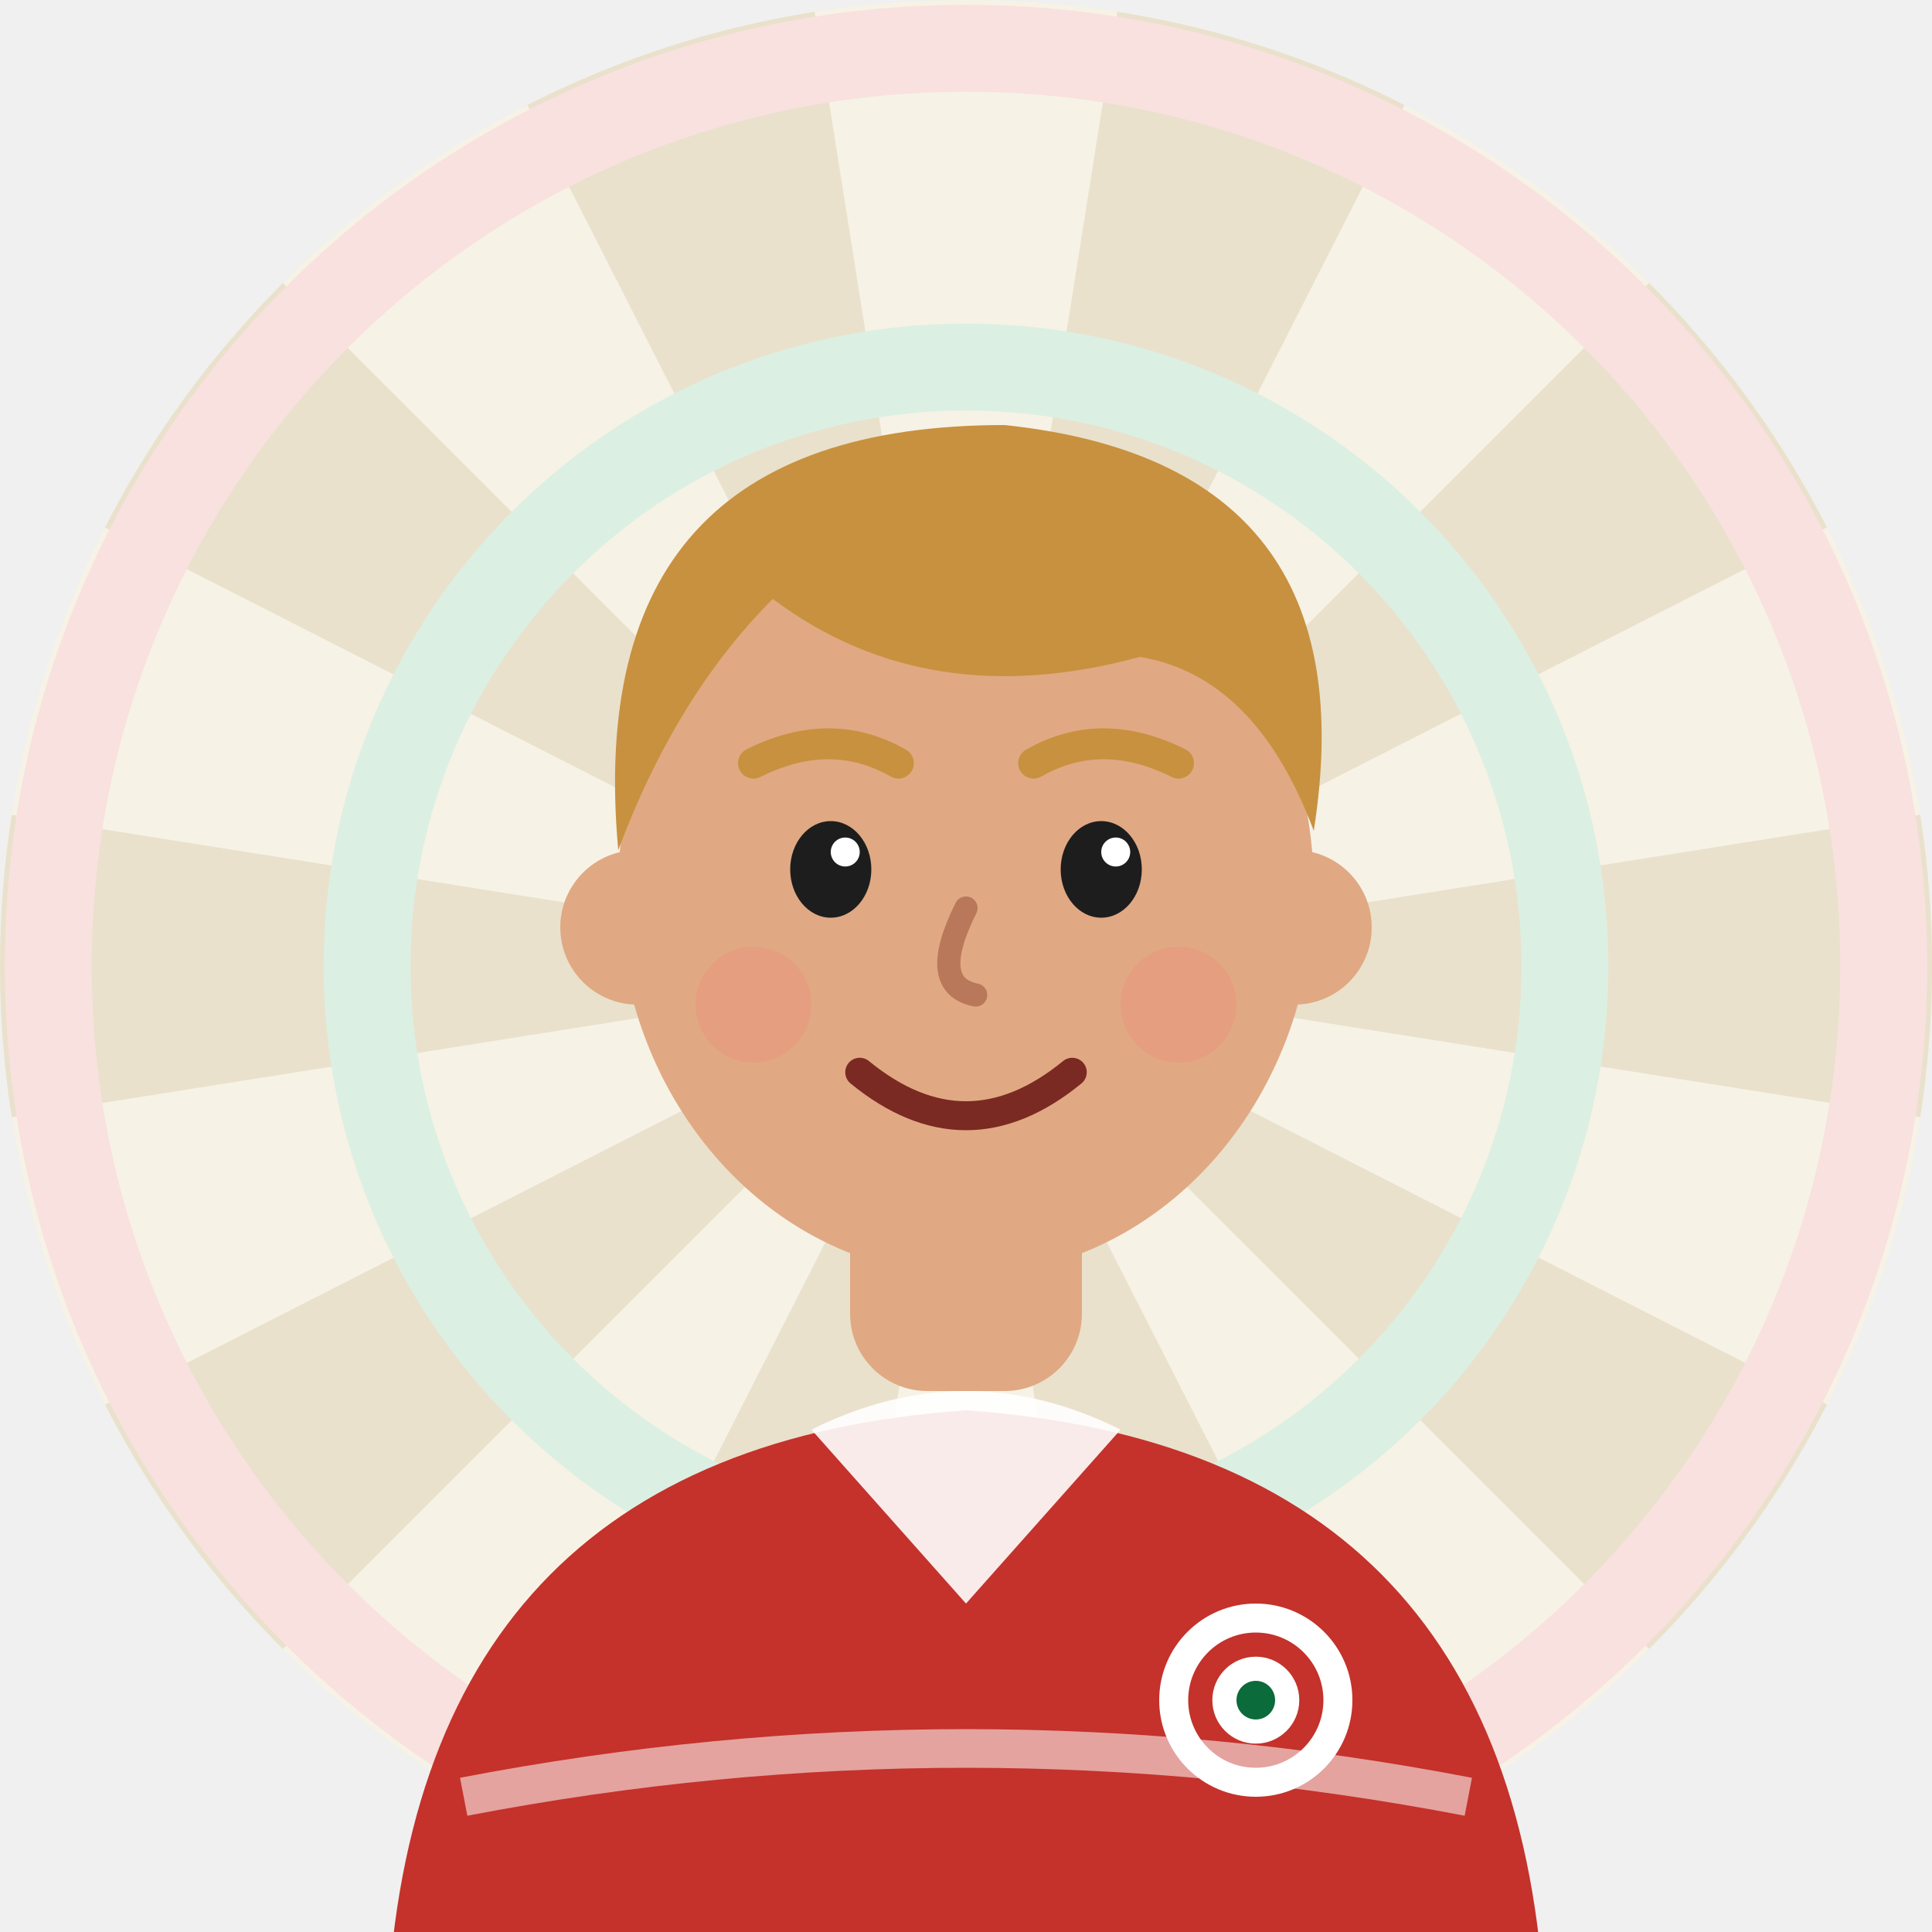
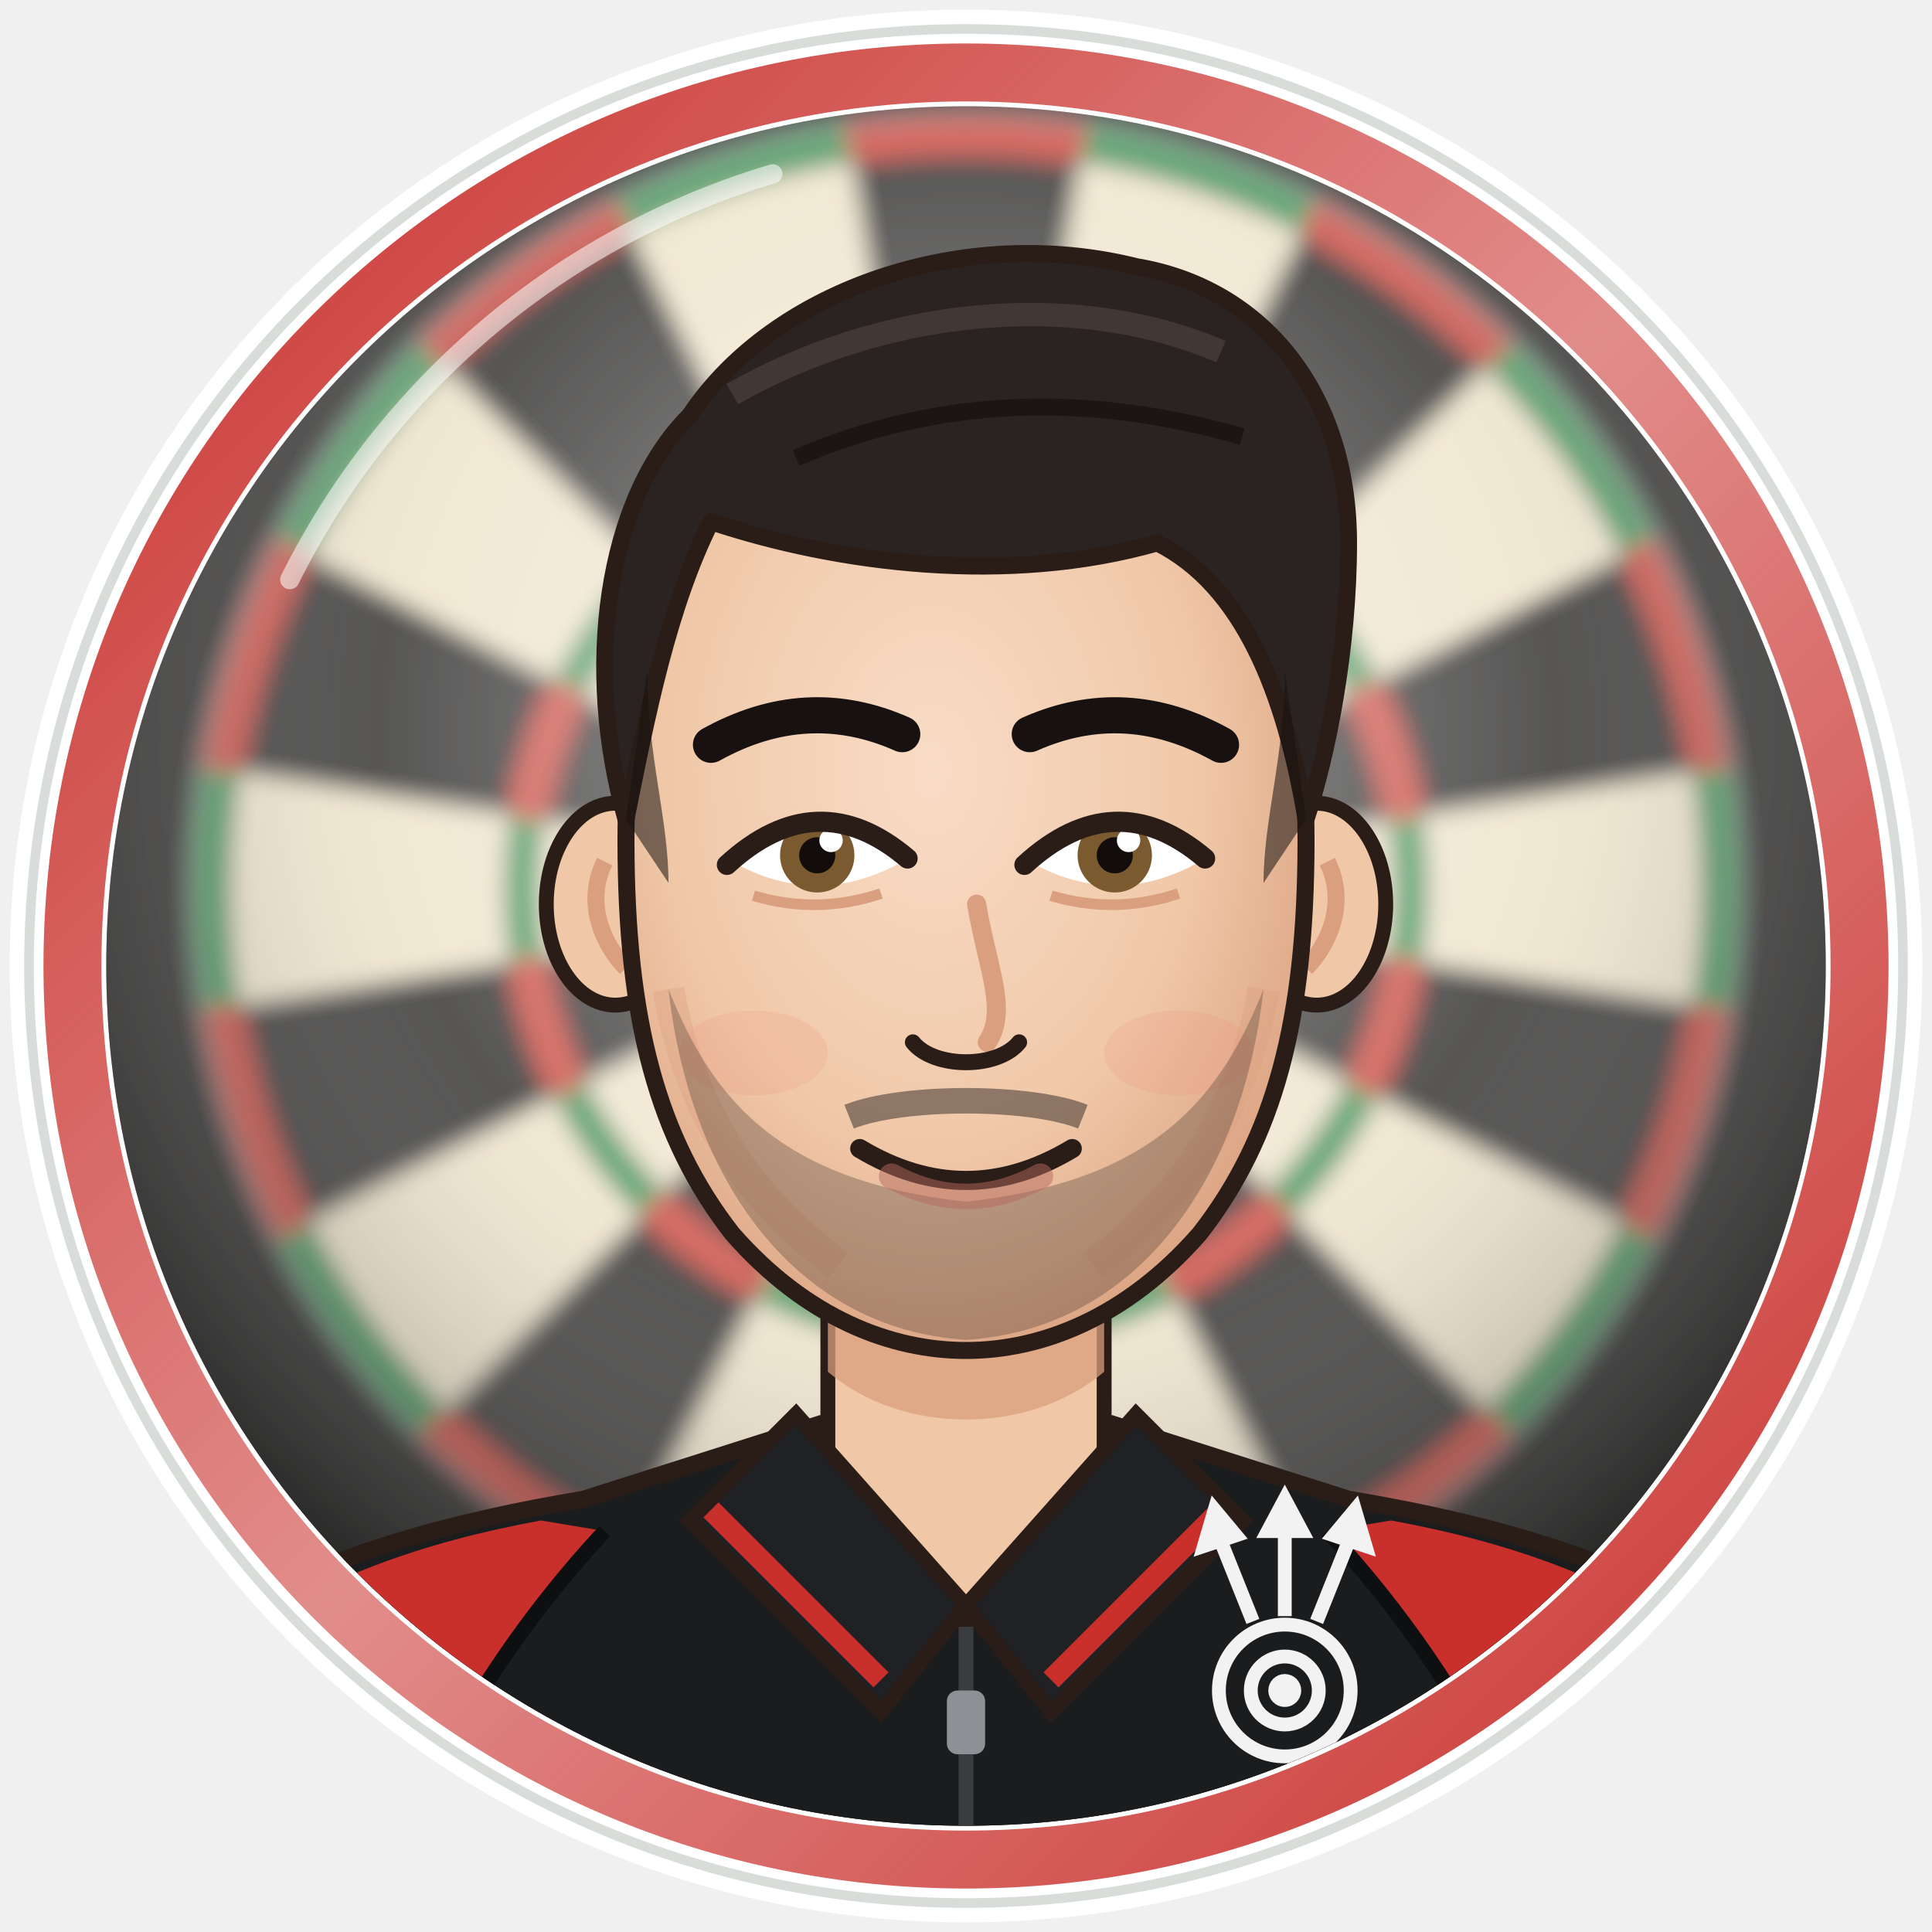
<svg xmlns="http://www.w3.org/2000/svg" viewBox="0 0 200 200" width="200" height="200">
-   <clipPath id="c9">
-     <circle cx="100" cy="100" r="100" />
-   </clipPath>
-   <g clip-path="url(#c9)">
-     <rect x="0" y="0" width="200" height="200" fill="#f4efe2" />
-     <path d="M100,100 L76.5,-48.2 L123.5,-48.2 Z" fill="#f7f2e6" />
-     <path d="M100,100 L123.5,-48.2 L168.1,-33.7 Z" fill="#e9e1cc" />
-     <path d="M100,100 L168.1,-33.7 L206.1,-6.1 Z" fill="#f7f2e6" />
-     <path d="M100,100 L206.1,-6.1 L233.7,31.9 Z" fill="#e9e1cc" />
-     <path d="M100,100 L233.7,31.9 L248.2,76.5 Z" fill="#f7f2e6" />
-     <path d="M100,100 L248.2,76.5 L248.2,123.5 Z" fill="#e9e1cc" />
-     <path d="M100,100 L248.2,123.5 L233.7,168.1 Z" fill="#f7f2e6" />
-     <path d="M100,100 L233.7,168.1 L206.1,206.1 Z" fill="#e9e1cc" />
-     <path d="M100,100 L206.1,206.1 L168.1,233.7 Z" fill="#f7f2e6" />
-     <path d="M100,100 L168.1,233.7 L123.5,248.2 Z" fill="#e9e1cc" />
-     <path d="M100,100 L123.5,248.2 L76.5,248.2 Z" fill="#f7f2e6" />
-     <path d="M100,100 L76.5,248.2 L31.9,233.7 Z" fill="#e9e1cc" />
-     <path d="M100,100 L31.9,233.7 L-6.1,206.1 Z" fill="#f7f2e6" />
-     <path d="M100,100 L-6.1,206.1 L-33.7,168.1 Z" fill="#e9e1cc" />
-     <path d="M100,100 L-33.7,168.1 L-48.2,123.5 Z" fill="#f7f2e6" />
-     <path d="M100,100 L-48.2,123.5 L-48.2,76.5 Z" fill="#e9e1cc" />
-     <path d="M100,100 L-48.2,76.5 L-33.7,31.9 Z" fill="#f7f2e6" />
-     <path d="M100,100 L-33.7,31.9 L-6.1,-6.1 Z" fill="#e9e1cc" />
-     <path d="M100,100 L-6.1,-6.1 L31.9,-33.7 Z" fill="#f7f2e6" />
-     <path d="M100,100 L31.9,-33.7 L76.5,-48.2 Z" fill="#e9e1cc" />
-     <circle cx="100" cy="100" r="62.0" fill="none" stroke="#dcefe3" stroke-width="9" />
-     <circle cx="100" cy="100" r="95.0" fill="none" stroke="#f8e1df" stroke-width="9" />
+   <defs>
+     <clipPath id="in9">
+       <circle cx="100" cy="100" r="89" />
+     </clipPath>
+     <radialGradient id="glow9" cx="50%" cy="38%" r="55%">
+       <stop offset="0" stop-color="#fff" stop-opacity=".55" />
+       <stop offset=".55" stop-color="#fff" stop-opacity=".12" />
+       <stop offset="1" stop-color="#000" stop-opacity=".45" />
+     </radialGradient>
+     <radialGradient id="sk9" cx="45%" cy="40%" r="65%">
+       <stop offset="0" stop-color="#f9dcc6" />
+       <stop offset=".6" stop-color="#f0c8a8" />
+       <stop offset="1" stop-color="#d99f7e" />
+     </radialGradient>
+     <linearGradient id="rim9" x1="0" y1="0" x2="1" y2="1">
+       <stop offset="0" stop-color="#c9302c" />
+       <stop offset=".5" stop-color="#c9302c" stop-opacity=".55" />
+       <stop offset="1" stop-color="#c9302c" />
+     </linearGradient>
+     <filter id="bl9" x="-5%" y="-5%" width="110%" height="110%">
+       <feGaussianBlur stdDeviation="1.1" />
+     </filter>
+   </defs>
+   <circle cx="100" cy="100" r="99" fill="#ffffff" />
+   <circle cx="100" cy="100" r="97" fill="none" stroke="#d9ddd9" stroke-width="1" />
+   <circle cx="100" cy="100" r="92.5" fill="none" stroke="url(#rim9)" stroke-width="6" />
+   <g clip-path="url(#in9)">
+     <g filter="url(#bl9)" opacity=".92">
+       <circle cx="100" cy="92" r="100.0" fill="#151716" />
+       <path d="M100,92 L88.11,16.94 A76.0,76.0 0 0 1 111.89,16.94 Z" fill="#1c1c1c" />
+       <path d="M88.11,16.94 L87.49,12.98 A80,80 0 0 1 112.51,12.98 L111.89,16.94 A76.0,76.0 0 0 0 88.11,16.94 Z" fill="#c8392f" />
+       <path d="M93.12,48.54 L92.49,44.59 A48.0,48.0 0 0 1 107.51,44.59 L106.88,48.54 A44.0,44.0 0 0 0 93.12,48.54 Z" fill="#c8392f" />
+       <path d="M100,92 L111.89,16.94 A76.0,76.0 0 0 1 134.50,24.28 Z" fill="#eee3c8" />
+       <path d="M111.89,16.94 L112.51,12.98 A80,80 0 0 1 136.32,20.72 L134.50,24.28 A76.0,76.0 0 0 0 111.89,16.94 Z" fill="#2e8b4c" />
+       <path d="M106.88,48.54 L107.51,44.59 A48.0,48.0 0 0 1 121.79,49.23 L119.98,52.80 A44.0,44.0 0 0 0 106.88,48.54 Z" fill="#2e8b4c" />
+       <path d="M100,92 L134.50,24.28 A76.0,76.0 0 0 1 153.74,38.26 Z" fill="#1c1c1c" />
+       <path d="M134.50,24.28 L136.32,20.72 A80,80 0 0 1 156.57,35.43 L153.74,38.26 A76.0,76.0 0 0 0 134.50,24.28 Z" fill="#c8392f" />
+       <path d="M119.98,52.80 L121.79,49.23 A48.0,48.0 0 0 1 133.94,58.06 L131.11,60.89 A44.0,44.0 0 0 0 119.98,52.80 Z" fill="#c8392f" />
+       <path d="M100,92 L153.74,38.26 A76.0,76.0 0 0 1 167.72,57.50 Z" fill="#eee3c8" />
+       <path d="M153.74,38.26 L156.57,35.43 A80,80 0 0 1 171.28,55.68 L167.72,57.50 A76.0,76.0 0 0 0 153.74,38.26 Z" fill="#2e8b4c" />
+       <path d="M131.11,60.89 L133.94,58.06 A48.0,48.0 0 0 1 142.77,70.21 L139.20,72.02 A44.0,44.0 0 0 0 131.11,60.89 Z" fill="#2e8b4c" />
+       <path d="M100,92 L167.72,57.50 A76.0,76.0 0 0 1 175.06,80.11 Z" fill="#1c1c1c" />
+       <path d="M167.72,57.50 L171.28,55.68 A80,80 0 0 1 179.02,79.49 L175.06,80.11 A76.0,76.0 0 0 0 167.72,57.50 Z" fill="#c8392f" />
+       <path d="M139.20,72.02 L142.77,70.21 A48.0,48.0 0 0 1 147.41,84.49 L143.46,85.12 A44.0,44.0 0 0 0 139.20,72.02 Z" fill="#c8392f" />
+       <path d="M100,92 L175.06,80.11 A76.0,76.0 0 0 1 175.06,103.89 Z" fill="#eee3c8" />
+       <path d="M175.06,80.11 L179.02,79.49 A80,80 0 0 1 179.02,104.51 L175.06,103.89 A76.0,76.0 0 0 0 175.06,80.11 Z" fill="#2e8b4c" />
+       <path d="M143.46,85.12 L147.41,84.49 A48.0,48.0 0 0 1 147.41,99.51 L143.46,98.88 A44.0,44.0 0 0 0 143.46,85.12 Z" fill="#2e8b4c" />
+       <path d="M100,92 L175.06,103.89 A76.0,76.0 0 0 1 167.72,126.50 Z" fill="#1c1c1c" />
+       <path d="M175.06,103.89 L179.02,104.51 A80,80 0 0 1 171.28,128.32 L167.72,126.50 A76.0,76.0 0 0 0 175.06,103.89 Z" fill="#c8392f" />
+       <path d="M143.46,98.88 L147.41,99.51 A48.0,48.0 0 0 1 142.77,113.79 L139.20,111.98 A44.0,44.0 0 0 0 143.46,98.88 Z" fill="#c8392f" />
+       <path d="M100,92 L167.72,126.50 A76.0,76.0 0 0 1 153.74,145.74 Z" fill="#eee3c8" />
+       <path d="M167.72,126.50 L171.28,128.32 A80,80 0 0 1 156.57,148.57 L153.74,145.74 A76.0,76.0 0 0 0 167.72,126.50 Z" fill="#2e8b4c" />
+       <path d="M139.20,111.98 L142.77,113.79 A48.0,48.0 0 0 1 133.94,125.94 L131.11,123.11 A44.0,44.0 0 0 0 139.20,111.98 Z" fill="#2e8b4c" />
+       <path d="M100,92 L153.74,145.74 A76.0,76.0 0 0 1 134.50,159.72 Z" fill="#1c1c1c" />
+       <path d="M153.74,145.74 L156.57,148.57 A80,80 0 0 1 136.32,163.28 L134.50,159.72 A76.0,76.0 0 0 0 153.74,145.74 Z" fill="#c8392f" />
+       <path d="M131.11,123.11 L133.94,125.94 A48.0,48.0 0 0 1 121.79,134.77 L119.98,131.20 A44.0,44.0 0 0 0 131.11,123.11 Z" fill="#c8392f" />
+       <path d="M100,92 L134.50,159.72 A76.0,76.0 0 0 1 111.89,167.06 Z" fill="#eee3c8" />
+       <path d="M134.50,159.72 L136.32,163.28 A80,80 0 0 1 112.51,171.02 L111.89,167.06 A76.0,76.0 0 0 0 134.50,159.72 Z" fill="#2e8b4c" />
+       <path d="M119.98,131.20 L121.79,134.77 A48.0,48.0 0 0 1 107.51,139.41 L106.88,135.46 A44.0,44.0 0 0 0 119.98,131.20 Z" fill="#2e8b4c" />
+       <path d="M100,92 L111.89,167.06 A76.0,76.0 0 0 1 88.11,167.06 Z" fill="#1c1c1c" />
+       <path d="M111.89,167.06 L112.51,171.02 A80,80 0 0 1 87.49,171.02 L88.11,167.06 A76.0,76.0 0 0 0 111.89,167.06 Z" fill="#c8392f" />
+       <path d="M106.88,135.46 L107.51,139.41 A48.0,48.0 0 0 1 92.49,139.41 L93.12,135.46 A44.0,44.0 0 0 0 106.88,135.46 Z" fill="#c8392f" />
+       <path d="M100,92 L88.11,167.06 A76.0,76.0 0 0 1 65.50,159.72 Z" fill="#eee3c8" />
+       <path d="M88.11,167.06 L87.49,171.02 A80,80 0 0 1 63.68,163.28 L65.50,159.72 A76.0,76.0 0 0 0 88.11,167.06 Z" fill="#2e8b4c" />
+       <path d="M93.12,135.46 L92.49,139.41 A48.0,48.0 0 0 1 78.21,134.77 L80.02,131.20 A44.0,44.0 0 0 0 93.12,135.46 Z" fill="#2e8b4c" />
+       <path d="M100,92 L65.50,159.72 A76.0,76.0 0 0 1 46.26,145.74 Z" fill="#1c1c1c" />
+       <path d="M65.50,159.72 L63.68,163.28 A80,80 0 0 1 43.43,148.57 L46.26,145.74 A76.0,76.0 0 0 0 65.50,159.72 Z" fill="#c8392f" />
+       <path d="M80.02,131.20 L78.21,134.77 A48.0,48.0 0 0 1 66.06,125.94 L68.89,123.11 A44.0,44.0 0 0 0 80.02,131.20 Z" fill="#c8392f" />
+       <path d="M100,92 L46.26,145.74 A76.0,76.0 0 0 1 32.28,126.50 Z" fill="#eee3c8" />
+       <path d="M46.26,145.74 L43.43,148.57 A80,80 0 0 1 28.72,128.32 L32.28,126.50 A76.0,76.0 0 0 0 46.26,145.74 Z" fill="#2e8b4c" />
+       <path d="M68.89,123.11 L66.06,125.94 A48.0,48.0 0 0 1 57.23,113.79 L60.80,111.98 A44.0,44.0 0 0 0 68.89,123.11 Z" fill="#2e8b4c" />
+       <path d="M100,92 L32.28,126.50 A76.0,76.0 0 0 1 24.94,103.89 Z" fill="#1c1c1c" />
+       <path d="M32.28,126.50 L28.72,128.32 A80,80 0 0 1 20.98,104.51 L24.94,103.89 A76.0,76.0 0 0 0 32.28,126.50 Z" fill="#c8392f" />
+       <path d="M60.80,111.98 L57.23,113.79 A48.0,48.0 0 0 1 52.59,99.51 L56.54,98.88 A44.0,44.0 0 0 0 60.80,111.98 Z" fill="#c8392f" />
+       <path d="M100,92 L24.94,103.89 A76.0,76.0 0 0 1 24.94,80.11 Z" fill="#eee3c8" />
+       <path d="M24.94,103.89 L20.98,104.51 A80,80 0 0 1 20.98,79.49 L24.94,80.11 A76.0,76.0 0 0 0 24.94,103.89 Z" fill="#2e8b4c" />
+       <path d="M56.54,98.88 L52.59,99.51 A48.0,48.0 0 0 1 52.59,84.49 L56.54,85.12 A44.0,44.0 0 0 0 56.54,98.88 Z" fill="#2e8b4c" />
+       <path d="M100,92 L24.94,80.11 A76.0,76.0 0 0 1 32.28,57.50 Z" fill="#1c1c1c" />
+       <path d="M24.94,80.11 L20.98,79.49 A80,80 0 0 1 28.72,55.68 L32.28,57.50 A76.0,76.0 0 0 0 24.94,80.11 Z" fill="#c8392f" />
+       <path d="M56.54,85.12 L52.59,84.49 A48.0,48.0 0 0 1 57.23,70.21 L60.80,72.02 A44.0,44.0 0 0 0 56.54,85.12 Z" fill="#c8392f" />
+       <path d="M100,92 L32.28,57.50 A76.0,76.0 0 0 1 46.26,38.26 Z" fill="#eee3c8" />
+       <path d="M32.28,57.50 L28.72,55.68 A80,80 0 0 1 43.43,35.43 L46.26,38.26 A76.0,76.0 0 0 0 32.28,57.50 Z" fill="#2e8b4c" />
+       <path d="M60.80,72.02 L57.23,70.21 A48.0,48.0 0 0 1 66.06,58.06 L68.89,60.89 A44.0,44.0 0 0 0 60.80,72.02 Z" fill="#2e8b4c" />
+       <path d="M100,92 L46.26,38.26 A76.0,76.0 0 0 1 65.50,24.28 Z" fill="#1c1c1c" />
+       <path d="M46.26,38.26 L43.43,35.43 A80,80 0 0 1 63.68,20.72 L65.50,24.28 A76.0,76.0 0 0 0 46.26,38.26 Z" fill="#c8392f" />
+       <path d="M68.89,60.89 L66.06,58.06 A48.0,48.0 0 0 1 78.21,49.23 L80.02,52.80 A44.0,44.0 0 0 0 68.89,60.89 Z" fill="#c8392f" />
+       <path d="M100,92 L65.50,24.28 A76.0,76.0 0 0 1 88.11,16.94 Z" fill="#eee3c8" />
+       <path d="M65.50,24.28 L63.68,20.72 A80,80 0 0 1 87.49,12.98 L88.11,16.94 A76.0,76.0 0 0 0 65.50,24.28 Z" fill="#2e8b4c" />
+       <path d="M80.02,52.80 L78.21,49.23 A48.0,48.0 0 0 1 92.49,44.59 L93.12,48.54 A44.0,44.0 0 0 0 80.02,52.80 Z" fill="#2e8b4c" />
+       <circle cx="100" cy="92" r="7.2" fill="#2e8b4c" />
+       <circle cx="100" cy="92" r="3.2" fill="#c8392f" />
+       <circle cx="100" cy="92" r="80.0" fill="none" stroke="#9aa09c" stroke-width="0.8" opacity=".6" />
+     </g>
+     <rect x="0" y="0" width="200" height="200" fill="#e9e4d6" opacity=".10" />
+     <rect x="0" y="0" width="200" height="200" fill="url(#glow9)" />
+     <g transform="translate(100 98) scale(1.1) translate(-100 -96)">
+       <path d="M14 200 L16 178 C20 160 40 152 64 148 L86 141 L100 158 L114 141 L136 148 C160 152 180 160 184 178 L186 200 Z" fill="#1b1c1e" stroke="#2a1c16" stroke-width="1.6" />
+       <path d="M16 186 C20 164 38 154 60 150 L66 151 C52 166 44 184 40 200 L14 200 Z" fill="#c9302c" />
+       <path d="M184 186 C180 164 162 154 140 150 L134 151 C148 166 156 184 160 200 L186 200 Z" fill="#c9302c" />
+       <path d="M40 200 C44 184 52 166 66 151" stroke="#0e0f10" stroke-width="1.4" fill="none" />
+       <path d="M160 200 C156 184 148 166 134 151" stroke="#0e0f10" stroke-width="1.4" fill="none" />
+       <path d="M87 118 L87 146 L100 160 L113 146 L113 118 Z" fill="#f0c8a8" stroke="#2a1c16" stroke-width="1.4" />
+       <path d="M87 124 C94 134 106 134 113 124 L113 136 C106 142 94 142 87 136 Z" fill="#d99f7e" opacity=".75" />
+       <path d="M84 140 L74 150 L92 168 L100 158 Z" fill="#202124" stroke="#2a1c16" stroke-width="1.4" />
+       <path d="M116 140 L126 150 L108 168 L100 158 Z" fill="#202124" stroke="#2a1c16" stroke-width="1.4" />
+       <path d="M76 149 L92 165" stroke="#c9302c" stroke-width="2" />
+       <path d="M124 149 L108 165" stroke="#c9302c" stroke-width="2" />
+       <path d="M100 160 L100 196" stroke="#3a3c3f" stroke-width="1.4" />
+       <rect x="98.2" y="166" width="3.6" height="6" rx="1" fill="#8d9196" />
+       <g transform="translate(130 166)" fill="none" stroke="#f2f2f2" stroke-width="1.3">
+         <circle r="6.2" />
+         <circle r="3.2" />
+         <circle r="0.9" fill="#f2f2f2" />
+         <path d="M0 -7 L0 -15 M-3 -6.5 L-6 -14 M3 -6.5 L6 -14" />
+         <path d="M-1.6 -15 L0 -18 L1.6 -15 Z M-7.6 -13.6 L-6.6 -17 L-4.6 -14.6 Z M7.6 -13.6 L6.6 -17 L4.6 -14.6 Z" fill="#f2f2f2" />
+       </g>
+       <ellipse cx="67" cy="92" rx="6.5" ry="9.5" fill="#f0c8a8" stroke="#2a1c16" stroke-width="1.4" />
+       <ellipse cx="133" cy="92" rx="6.5" ry="9.5" fill="#f0c8a8" stroke="#2a1c16" stroke-width="1.4" />
+       <path d="M66 88 C64 92 66 96 68 98" stroke="#d99f7e" stroke-width="1.6" fill="none" />
+       <path d="M134 88 C136 92 134 96 132 98" stroke="#d99f7e" stroke-width="1.6" fill="none" />
+       <path d="M68 86 C68 57 82 43 100 43 C118 43 132 57 132 86 C132 103 129 114 122 123 C115 131 107 134 100 134 C93 134 85 131 78 123 C71 114 68 103 68 86 Z" fill="url(#sk9)" stroke="#2a1c16" stroke-width="1.6" />
+       <path d="M72 100 C74 112 80 120 88 126" stroke="#d99f7e" stroke-width="3" fill="none" opacity=".35" />
+       <path d="M128 100 C126 112 120 120 112 126" stroke="#d99f7e" stroke-width="3" fill="none" opacity=".35" />
+       <ellipse cx="80" cy="106" rx="7" ry="4" fill="#ee8a7c" opacity="0.18" />
+       <ellipse cx="120" cy="106" rx="7" ry="4" fill="#ee8a7c" opacity="0.18" />
+       <path d="M72 100 C74 118 84 132 100 133 C116 132 126 118 128 100 C124 110 118 118 100 120 C82 118 76 110 72 100 Z" fill="#2b2321" opacity=".28" />
+       <path d="M89 112 C94 110 106 110 111 112" stroke="#2b2321" stroke-width="2.4" fill="none" opacity=".5" />
+       <path d="M78 88 Q86 81.5 94 88 Q86 92.5 78 88 Z" fill="#fff" />
+       <circle cx="86" cy="87.4" r="3.5" fill="#7a5a2e" />
+       <circle cx="86" cy="87.4" r="1.7" fill="#120d0a" />
+       <circle cx="87.3" cy="86" r="1.1" fill="#fff" />
+       <path d="M77.5 88.3 Q86 80.5 94.5 87.7" stroke="#2a1c16" stroke-width="1.9" fill="none" stroke-linecap="round" />
+       <path d="M80 91.2 Q86 93 92 91" stroke="#d99f7e" stroke-width="1" fill="none" />
+       <path d="M106 88 Q114 81.5 122 88 Q114 92.5 106 88 Z" fill="#fff" />
+       <circle cx="114" cy="87.4" r="3.5" fill="#7a5a2e" />
+       <circle cx="114" cy="87.4" r="1.7" fill="#120d0a" />
+       <circle cx="115.3" cy="86" r="1.1" fill="#fff" />
+       <path d="M105.5 88.3 Q114 80.5 122.5 87.7" stroke="#2a1c16" stroke-width="1.9" fill="none" stroke-linecap="round" />
+       <path d="M108 91.2 Q114 93 120 91" stroke="#d99f7e" stroke-width="1" fill="none" />
+       <path d="M76 77 Q85 72 94 76" stroke="#171211" stroke-width="3.4" fill="none" stroke-linecap="round" />
+       <path d="M106 76 Q115 72 124 77" stroke="#171211" stroke-width="3.4" fill="none" stroke-linecap="round" />
+       <path d="M101 92 C102 98 104 102 102 105" stroke="#d99f7e" stroke-width="1.8" fill="none" stroke-linecap="round" />
+       <path d="M95 105 C97 107.5 103 107.5 105 105" stroke="#2a1c16" stroke-width="1.5" fill="none" stroke-linecap="round" />
+       <path d="M90 115 Q100 121 110 115" stroke="#2a1c16" stroke-width="1.8" fill="none" stroke-linecap="round" />
+       <path d="M93 117.6 Q100 121.4 107 117.6" stroke="#b66a5e" stroke-width="2.4" fill="none" opacity="0.5" stroke-linecap="round" />
+       <path d="M68 84 C64 70 66 54 74 46 C82 34 100 28 116 32 C128 34 136 44 136 58 C136 68 134 78 132 84 C130 72 126 62 118 58 C104 62 88 60 76 56 C72 64 70 74 68 84 Z" fill="#2b2321" stroke="#2a1c16" stroke-width="1.6" stroke-linejoin="round" />
+       <path d="M78 44 C92 36 110 34 124 40" stroke="#4a3d39" stroke-width="2.2" fill="none" opacity=".75" />
+       <path d="M84 50 C98 44 112 44 126 48" stroke="#171211" stroke-width="1.6" fill="none" opacity=".8" />
+       <path d="M68 84 L70 70 C70 78 72 84 72 90 Z M132 84 L130 70 C130 78 128 84 128 90 Z" fill="#171211" opacity=".55" />
+     </g>
  </g>
-   <path d="M40 210 Q42 150 100 146 Q158 150 160 210 Z" fill="#c4322b" />
-   <path d="M84 148 L100 166 L116 148 Q108 144 100 144 Q92 144 84 148 Z" fill="#fff" opacity=".9" />
-   <g transform="translate(130 176)">
-     <circle r="10" fill="#fff" />
-     <circle r="7" fill="#c4322b" />
-     <circle r="4.5" fill="#fff" />
-     <circle r="2" fill="#0b6b3a" />
-   </g>
-   <path d="M48 186 Q100 176 152 186" stroke="#fff" stroke-width="4" fill="none" opacity=".55" />
-   <rect x="88" y="120" width="24" height="24" rx="8" fill="#e0a983" />
-   <circle cx="66" cy="96" r="8" fill="#e0a983" />
-   <circle cx="134" cy="96" r="8" fill="#e0a983" />
-   <ellipse cx="100" cy="92" rx="36" ry="40" fill="#e0a983" />
-   <circle cx="78" cy="104" r="6" fill="#f08a7a" opacity=".35" />
-   <circle cx="122" cy="104" r="6" fill="#f08a7a" opacity=".35" />
-   <ellipse cx="86" cy="90" rx="4.2" ry="5" fill="#1d1d1d" />
-   <ellipse cx="114" cy="90" rx="4.2" ry="5" fill="#1d1d1d" />
-   <circle cx="87.5" cy="88.2" r="1.5" fill="#fff" />
-   <circle cx="115.5" cy="88.2" r="1.5" fill="#fff" />
-   <path d="M78 79 Q86 75 93 79" stroke="#c8913f" stroke-width="3.2" fill="none" stroke-linecap="round" />
-   <path d="M107 79 Q114 75 122 79" stroke="#c8913f" stroke-width="3.2" fill="none" stroke-linecap="round" />
-   <path d="M100 94 Q96 102 101 103" stroke="#b9785a" stroke-width="2.4" fill="none" stroke-linecap="round" />
-   <path d="M89 111 Q100 120 111 111" stroke="#7a2a22" stroke-width="3" fill="none" stroke-linecap="round" />
-   <path d="M64 88 Q60 44 104 44 Q142 48 136 86 Q130 70 118 68 Q96 74 80 62 Q70 72 64 88 Z" fill="#c8913f" />
+   <path d="M30 60 A82 82 0 0 1 80 18" stroke="#fff" stroke-width="2" fill="none" opacity=".55" stroke-linecap="round" />
</svg>
